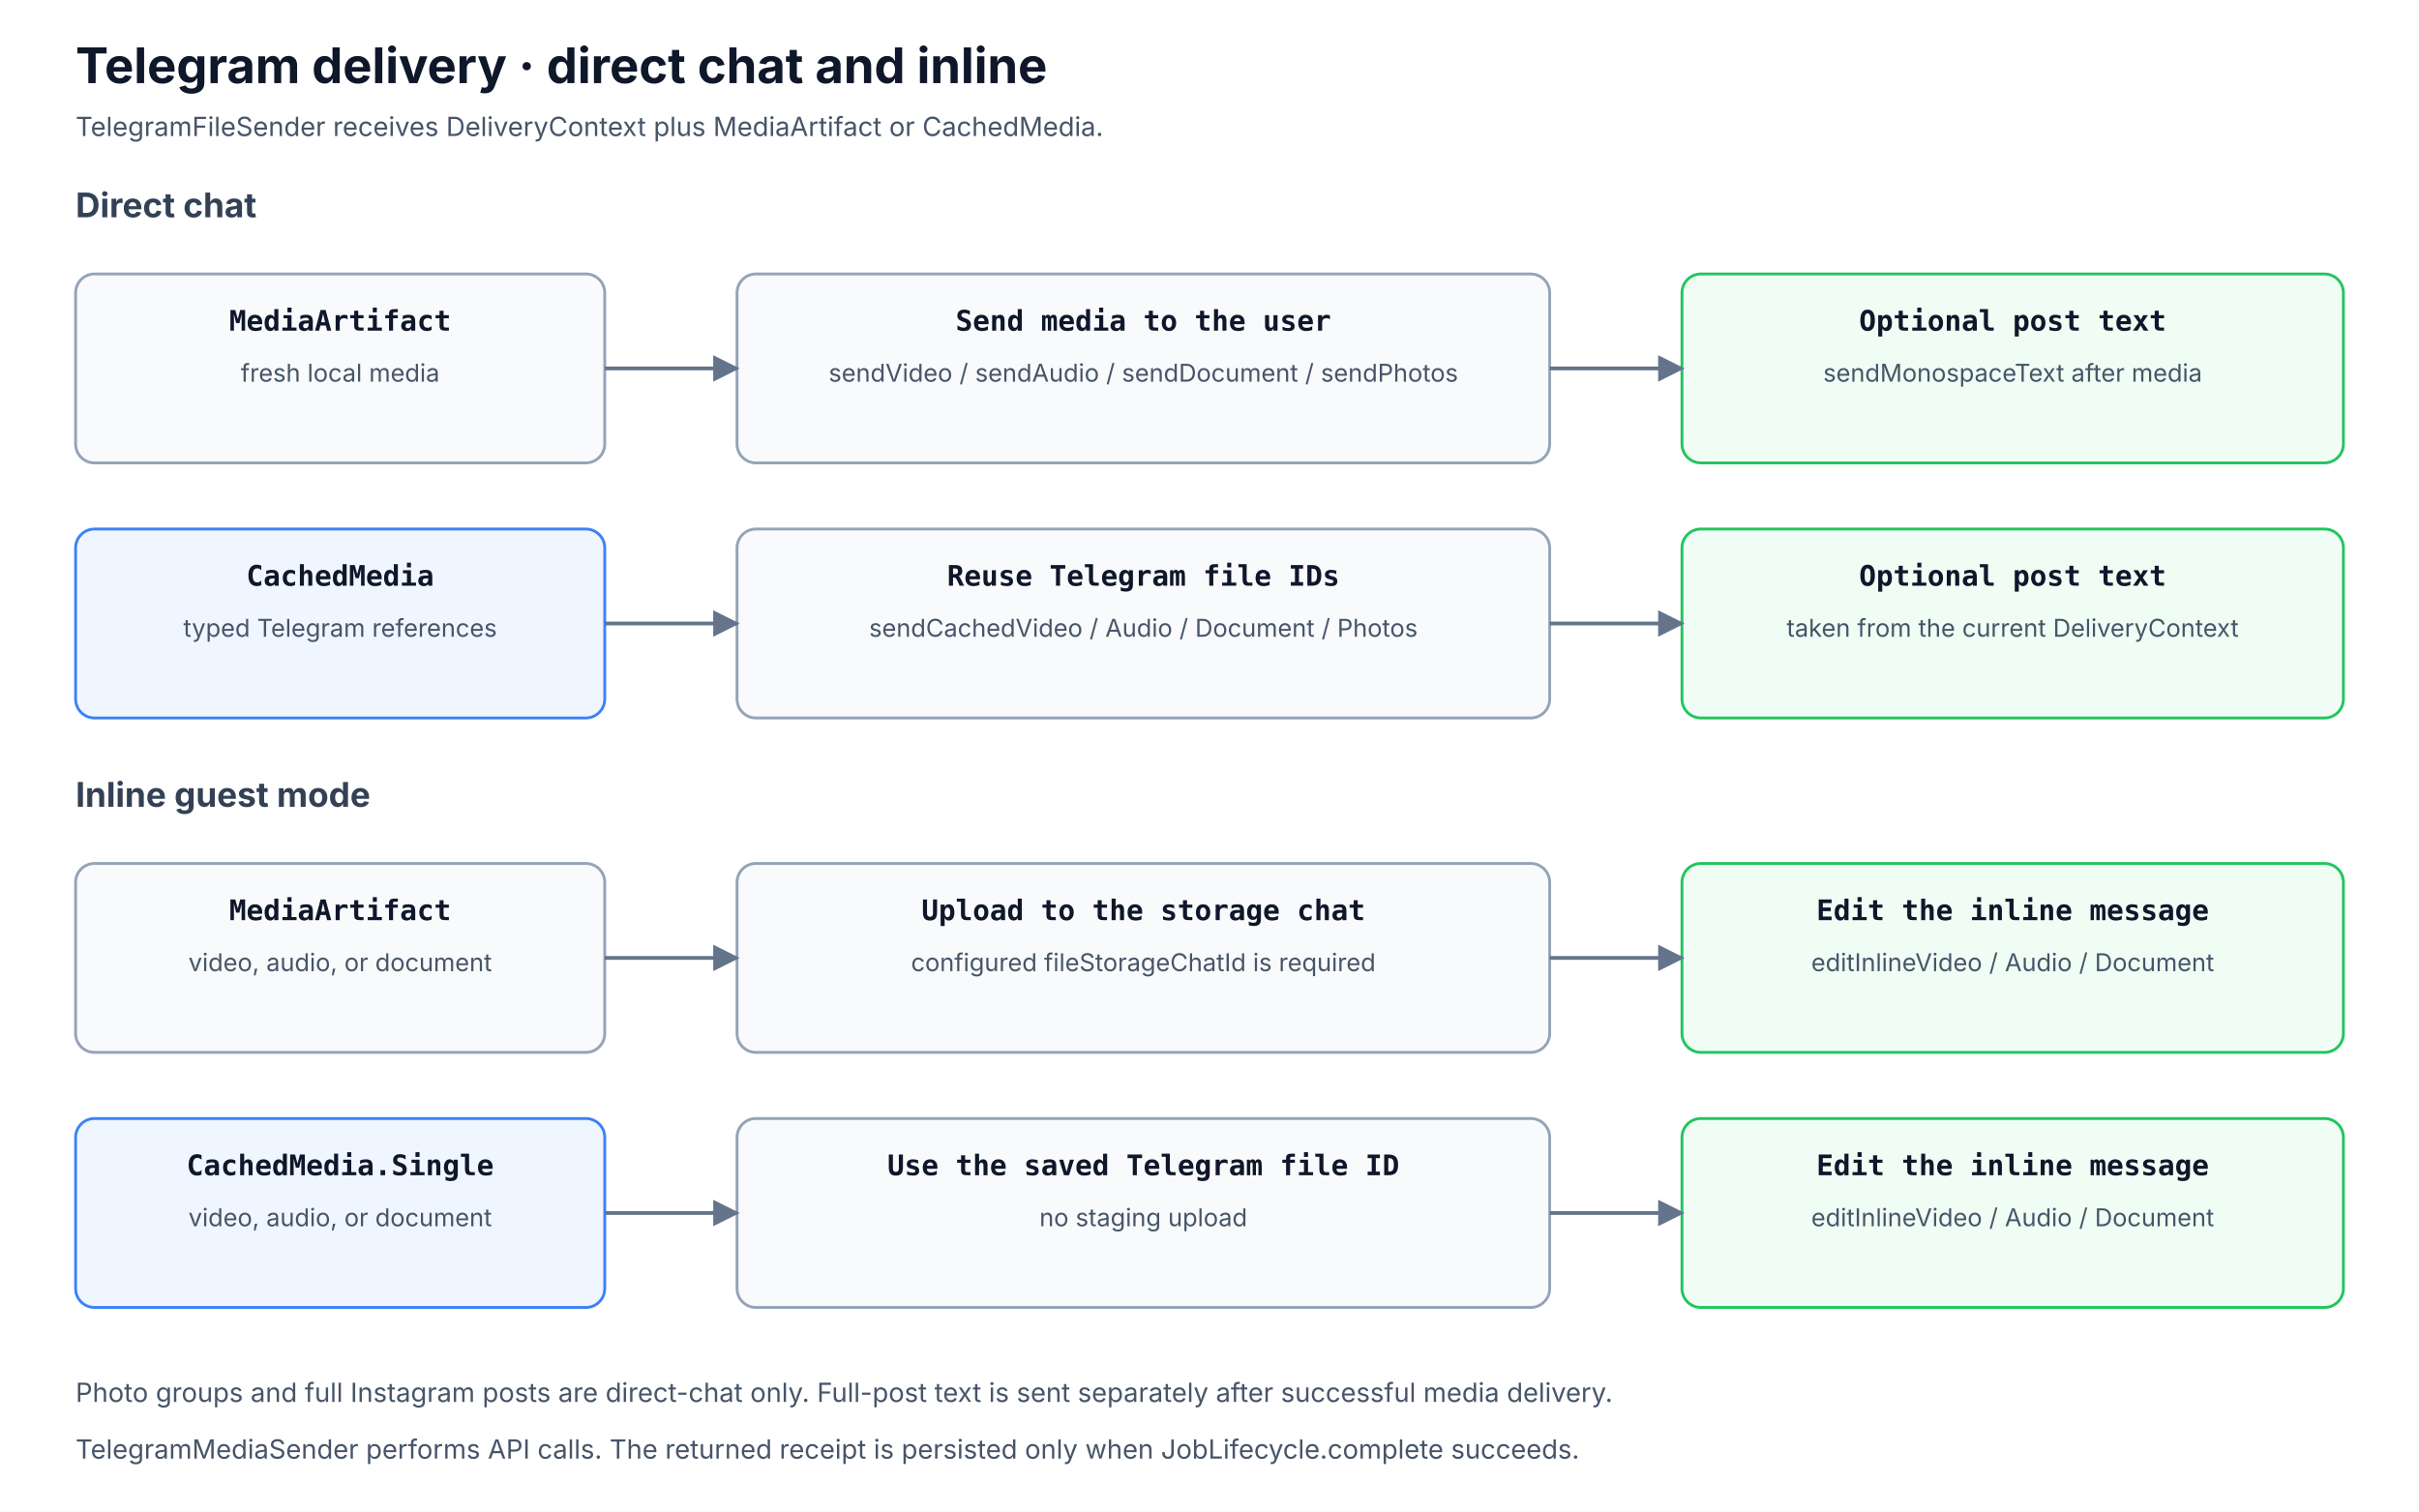
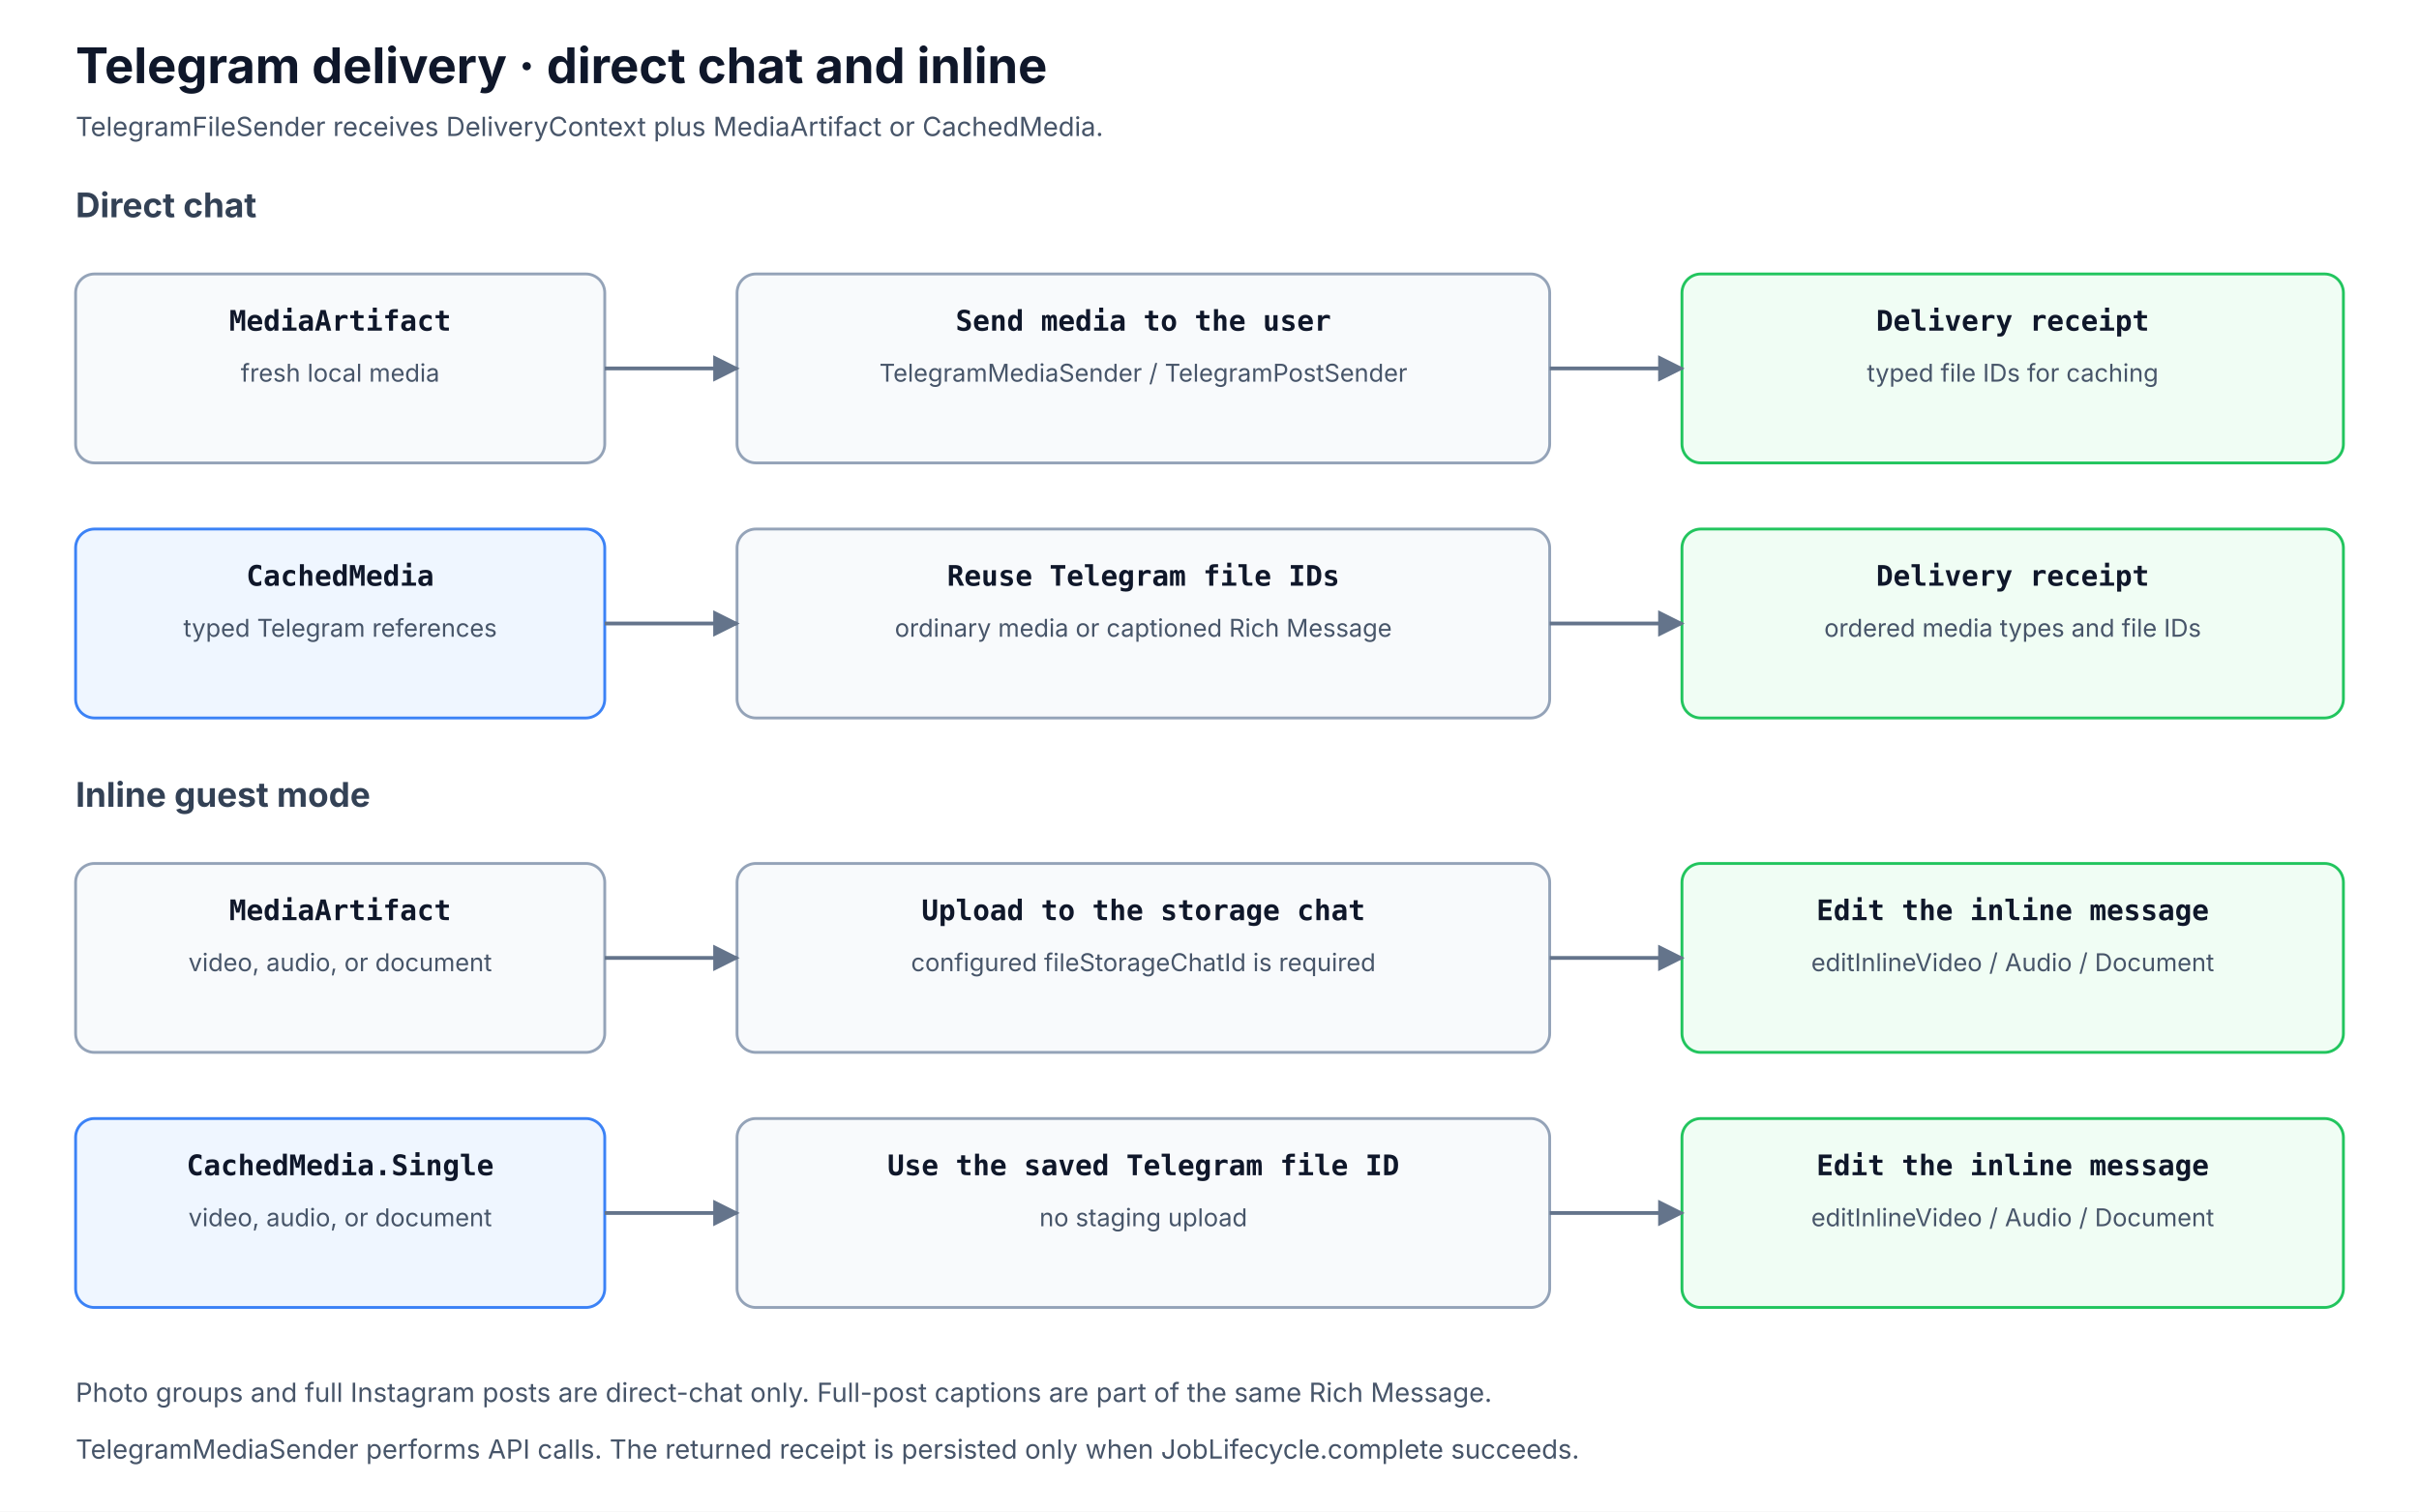
<svg xmlns="http://www.w3.org/2000/svg" width="1280" height="800" viewBox="0 0 1280 800" role="img" aria-labelledby="title description">
  <defs>
    <marker id="arrow" viewBox="0 0 10 10" refX="9" refY="5" markerWidth="7" markerHeight="7" orient="auto-start-reverse">
      <path d="M 0 0 L 10 5 L 0 10 z" fill="#64748b" />
    </marker>
    <style>
      .title { font: 700 26px -apple-system, BlinkMacSystemFont, "Segoe UI", sans-serif; fill: #0f172a; }
      .stage { font: 700 18px -apple-system, BlinkMacSystemFont, "Segoe UI", sans-serif; fill: #334155; }
      .name { font: 600 15px ui-monospace, SFMono-Regular, Menlo, Consolas, monospace; fill: #0f172a; }
      .note { font: 14px -apple-system, BlinkMacSystemFont, "Segoe UI", sans-serif; fill: #475569; }
      .small { font: 13px -apple-system, BlinkMacSystemFont, "Segoe UI", sans-serif; fill: #475569; }
      .box { fill: #f8fafc; stroke: #94a3b8; stroke-width: 1.5; rx: 10; }
      .store { fill: #eff6ff; stroke: #3b82f6; stroke-width: 1.5; rx: 10; }
      .external { fill: #f0fdf4; stroke: #22c55e; stroke-width: 1.5; rx: 10; }
      .panel { fill: #ffffff; stroke: #cbd5e1; stroke-width: 1.5; rx: 14; }
      .arrow { fill: none; stroke: #64748b; stroke-width: 2; marker-end: url(#arrow); }
      .divider { stroke: #cbd5e1; stroke-width: 1.5; }
    </style>
  </defs>
  <rect width="1280" height="800" fill="#ffffff" />
  <text x="40" y="44" class="title">Telegram delivery · direct chat and inline</text>
  <text x="40" y="72" class="note">TelegramFileSender receives DeliveryContext plus MediaArtifact or CachedMedia.</text>
  <text x="40" y="115" class="stage">Direct chat</text>
  <rect x="40" y="145" width="280" height="100" class="box" />
  <text x="180.0" y="175" class="name" text-anchor="middle">MediaArtifact</text>
  <text x="180.0" y="202" class="small" text-anchor="middle">fresh local media</text>
  <rect x="390" y="145" width="430" height="100" class="box" />
  <text x="605.0" y="175" class="name" text-anchor="middle">Send media to the user</text>
-   <text x="605.0" y="202" class="small" text-anchor="middle">sendVideo / sendAudio / sendDocument / sendPhotos</text>
+   <text x="605.0" y="202" class="small" text-anchor="middle">TelegramMediaSender / TelegramPostSender</text>
  <rect x="890" y="145" width="350" height="100" class="external" />
-   <text x="1065.0" y="175" class="name" text-anchor="middle">Optional post text</text>
-   <text x="1065.0" y="202" class="small" text-anchor="middle">sendMonospaceText after media</text>
+   <text x="1065.0" y="175" class="name" text-anchor="middle">Delivery receipt</text>
+   <text x="1065.0" y="202" class="small" text-anchor="middle">typed file IDs for caching</text>
  <path d="M 320 195 H 390" class="arrow" />
  <path d="M 820 195 H 890" class="arrow" />
  <rect x="40" y="280" width="280" height="100" class="store" />
  <text x="180.0" y="310" class="name" text-anchor="middle">CachedMedia</text>
  <text x="180.0" y="337" class="small" text-anchor="middle">typed Telegram references</text>
  <rect x="390" y="280" width="430" height="100" class="box" />
  <text x="605.0" y="310" class="name" text-anchor="middle">Reuse Telegram file IDs</text>
-   <text x="605.0" y="337" class="small" text-anchor="middle">sendCachedVideo / Audio / Document / Photos</text>
+   <text x="605.0" y="337" class="small" text-anchor="middle">ordinary media or captioned Rich Message</text>
  <rect x="890" y="280" width="350" height="100" class="external" />
-   <text x="1065.0" y="310" class="name" text-anchor="middle">Optional post text</text>
-   <text x="1065.0" y="337" class="small" text-anchor="middle">taken from the current DeliveryContext</text>
+   <text x="1065.0" y="310" class="name" text-anchor="middle">Delivery receipt</text>
+   <text x="1065.0" y="337" class="small" text-anchor="middle">ordered media types and file IDs</text>
  <path d="M 320 330 H 390" class="arrow" />
  <path d="M 820 330 H 890" class="arrow" />
  <text x="40" y="427" class="stage">Inline guest mode</text>
  <rect x="40" y="457" width="280" height="100" class="box" />
  <text x="180.0" y="487" class="name" text-anchor="middle">MediaArtifact</text>
  <text x="180.0" y="514" class="small" text-anchor="middle">video, audio, or document</text>
  <rect x="390" y="457" width="430" height="100" class="box" />
  <text x="605.0" y="487" class="name" text-anchor="middle">Upload to the storage chat</text>
  <text x="605.0" y="514" class="small" text-anchor="middle">configured fileStorageChatId is required</text>
  <rect x="890" y="457" width="350" height="100" class="external" />
  <text x="1065.0" y="487" class="name" text-anchor="middle">Edit the inline message</text>
  <text x="1065.0" y="514" class="small" text-anchor="middle">editInlineVideo / Audio / Document</text>
  <path d="M 320 507 H 390" class="arrow" />
  <path d="M 820 507 H 890" class="arrow" />
  <rect x="40" y="592" width="280" height="100" class="store" />
  <text x="180.0" y="622" class="name" text-anchor="middle">CachedMedia.Single</text>
  <text x="180.0" y="649" class="small" text-anchor="middle">video, audio, or document</text>
  <rect x="390" y="592" width="430" height="100" class="box" />
  <text x="605.0" y="622" class="name" text-anchor="middle">Use the saved Telegram file ID</text>
  <text x="605.0" y="649" class="small" text-anchor="middle">no staging upload</text>
  <rect x="890" y="592" width="350" height="100" class="external" />
  <text x="1065.0" y="622" class="name" text-anchor="middle">Edit the inline message</text>
  <text x="1065.0" y="649" class="small" text-anchor="middle">editInlineVideo / Audio / Document</text>
  <path d="M 320 642 H 390" class="arrow" />
  <path d="M 820 642 H 890" class="arrow" />
-   <text x="40" y="742" class="note">Photo groups and full Instagram posts are direct-chat only. Full-post text is sent separately after successful media delivery.</text>
+   <text x="40" y="742" class="note">Photo groups and full Instagram posts are direct-chat only. Full-post captions are part of the same Rich Message.</text>
  <text x="40" y="772" class="note">TelegramMediaSender performs API calls. The returned receipt is persisted only when JobLifecycle.complete succeeds.</text>
</svg>
